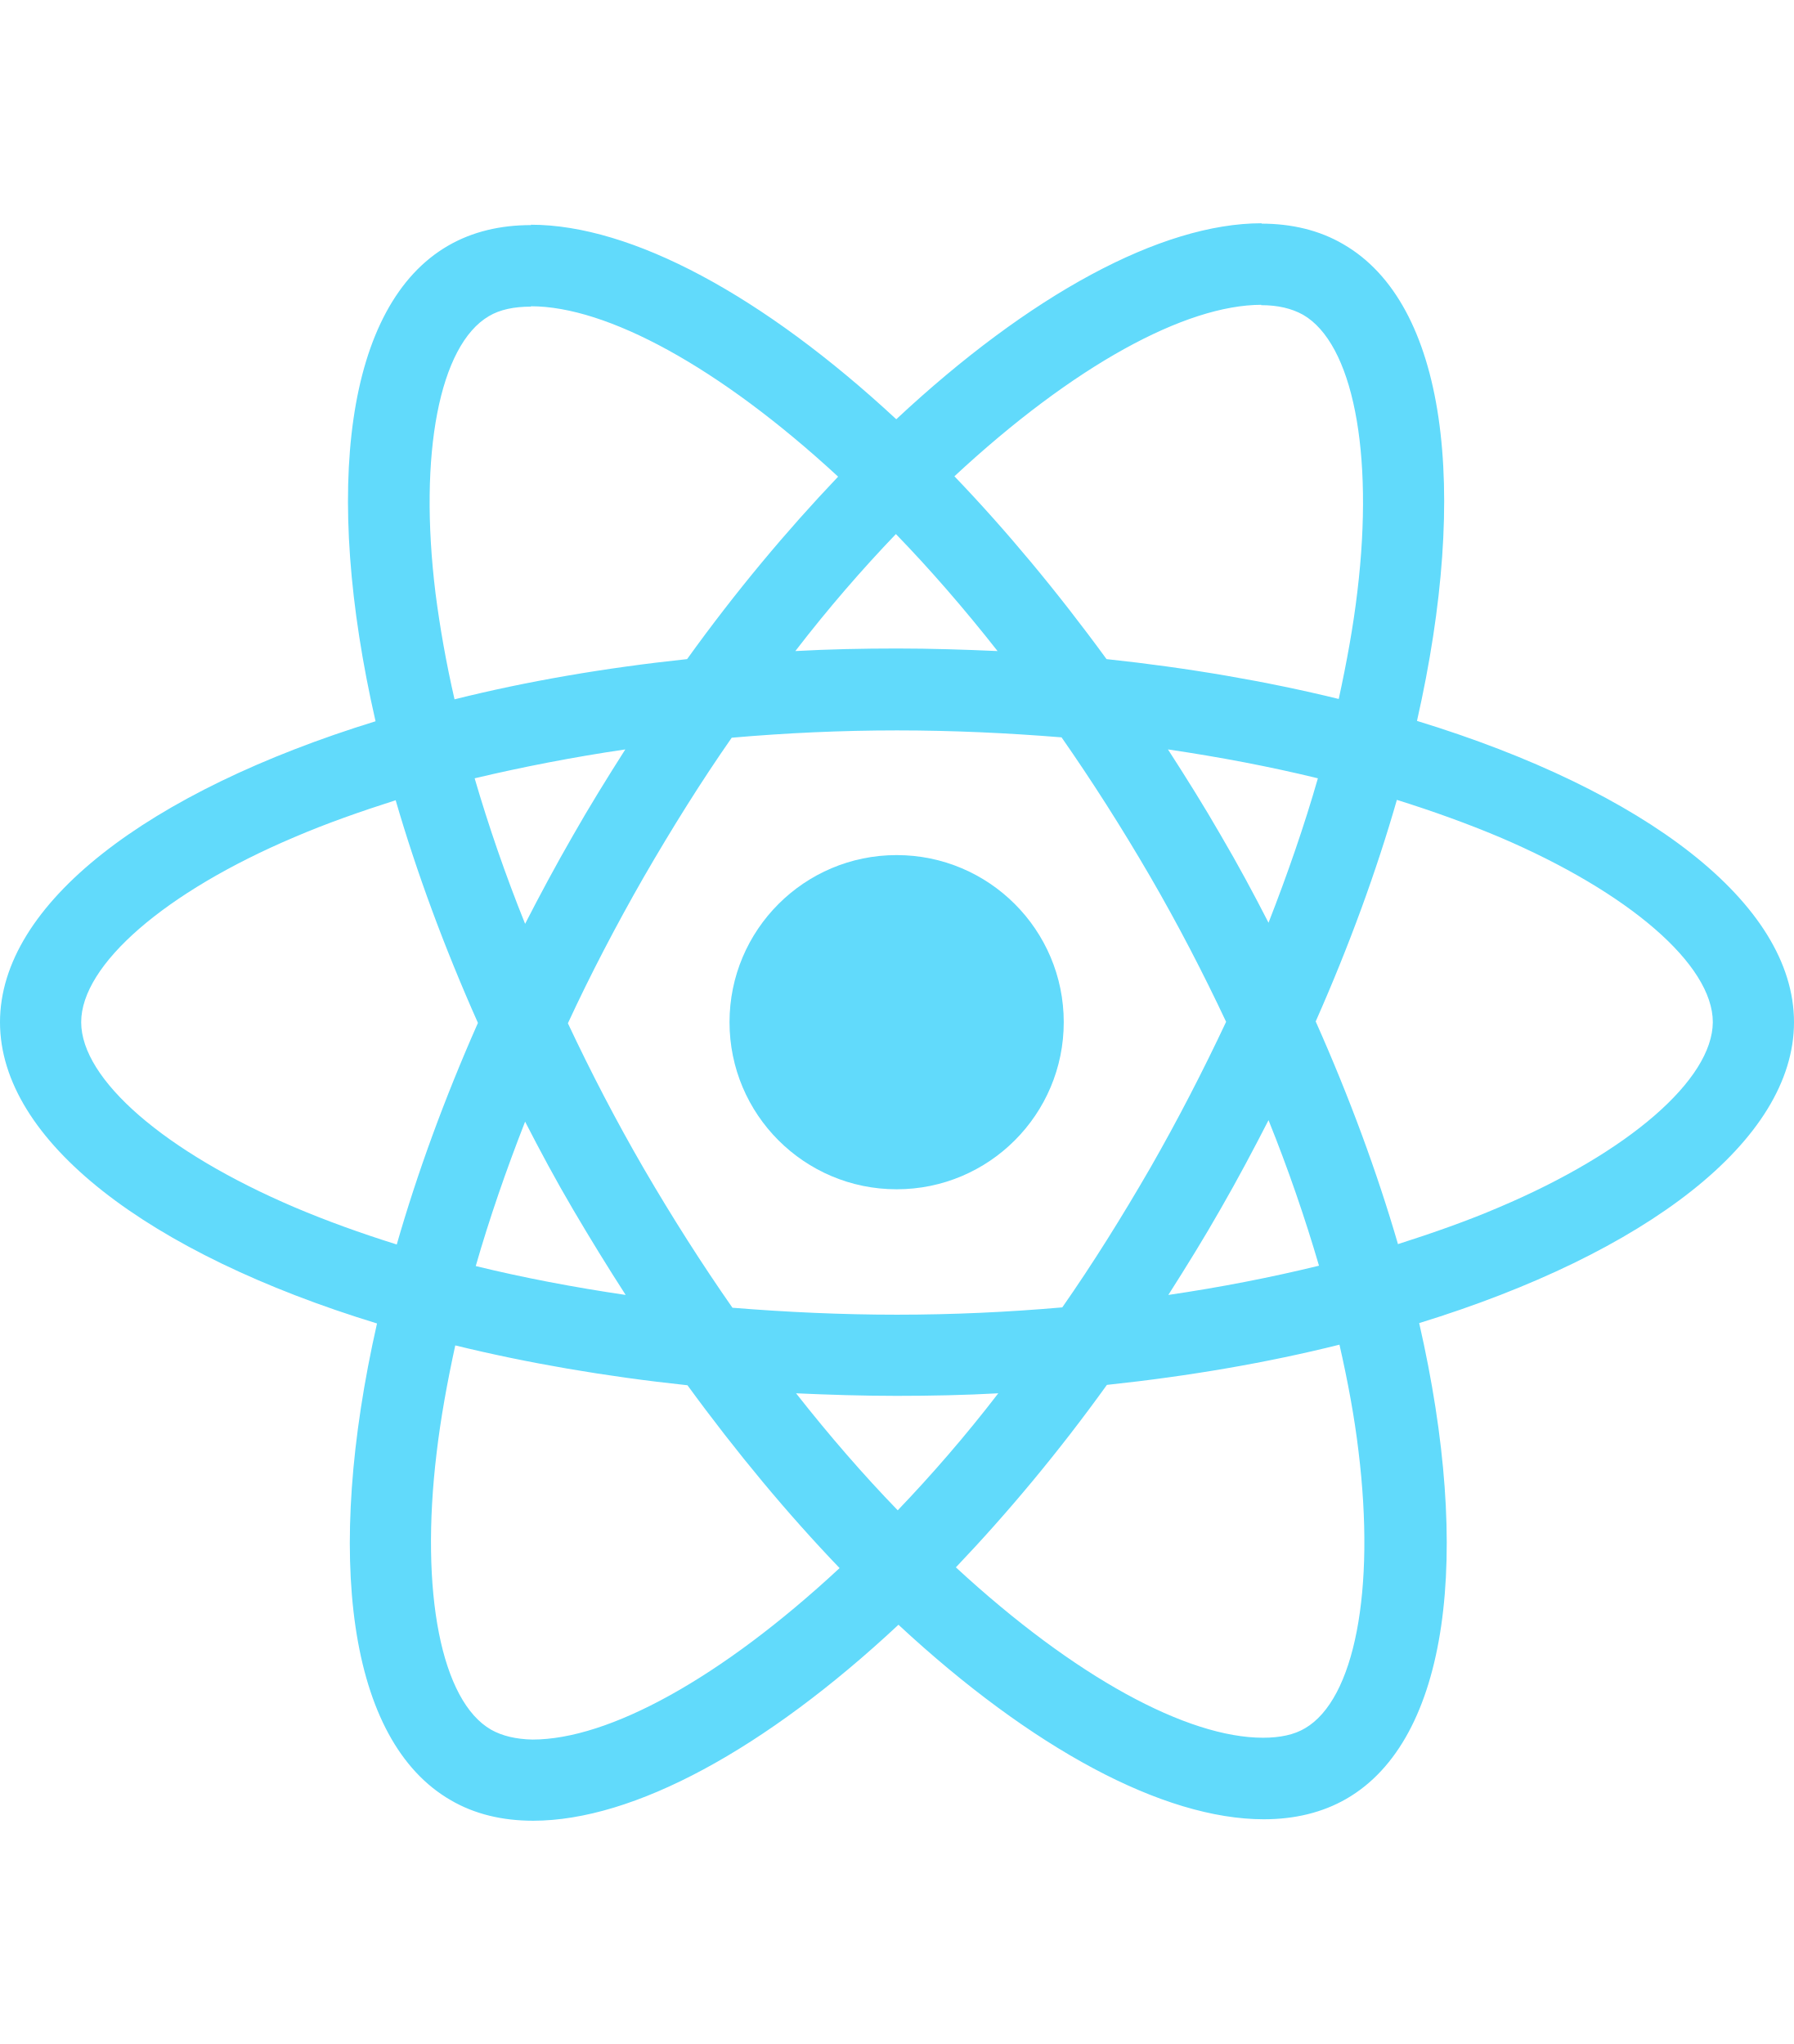
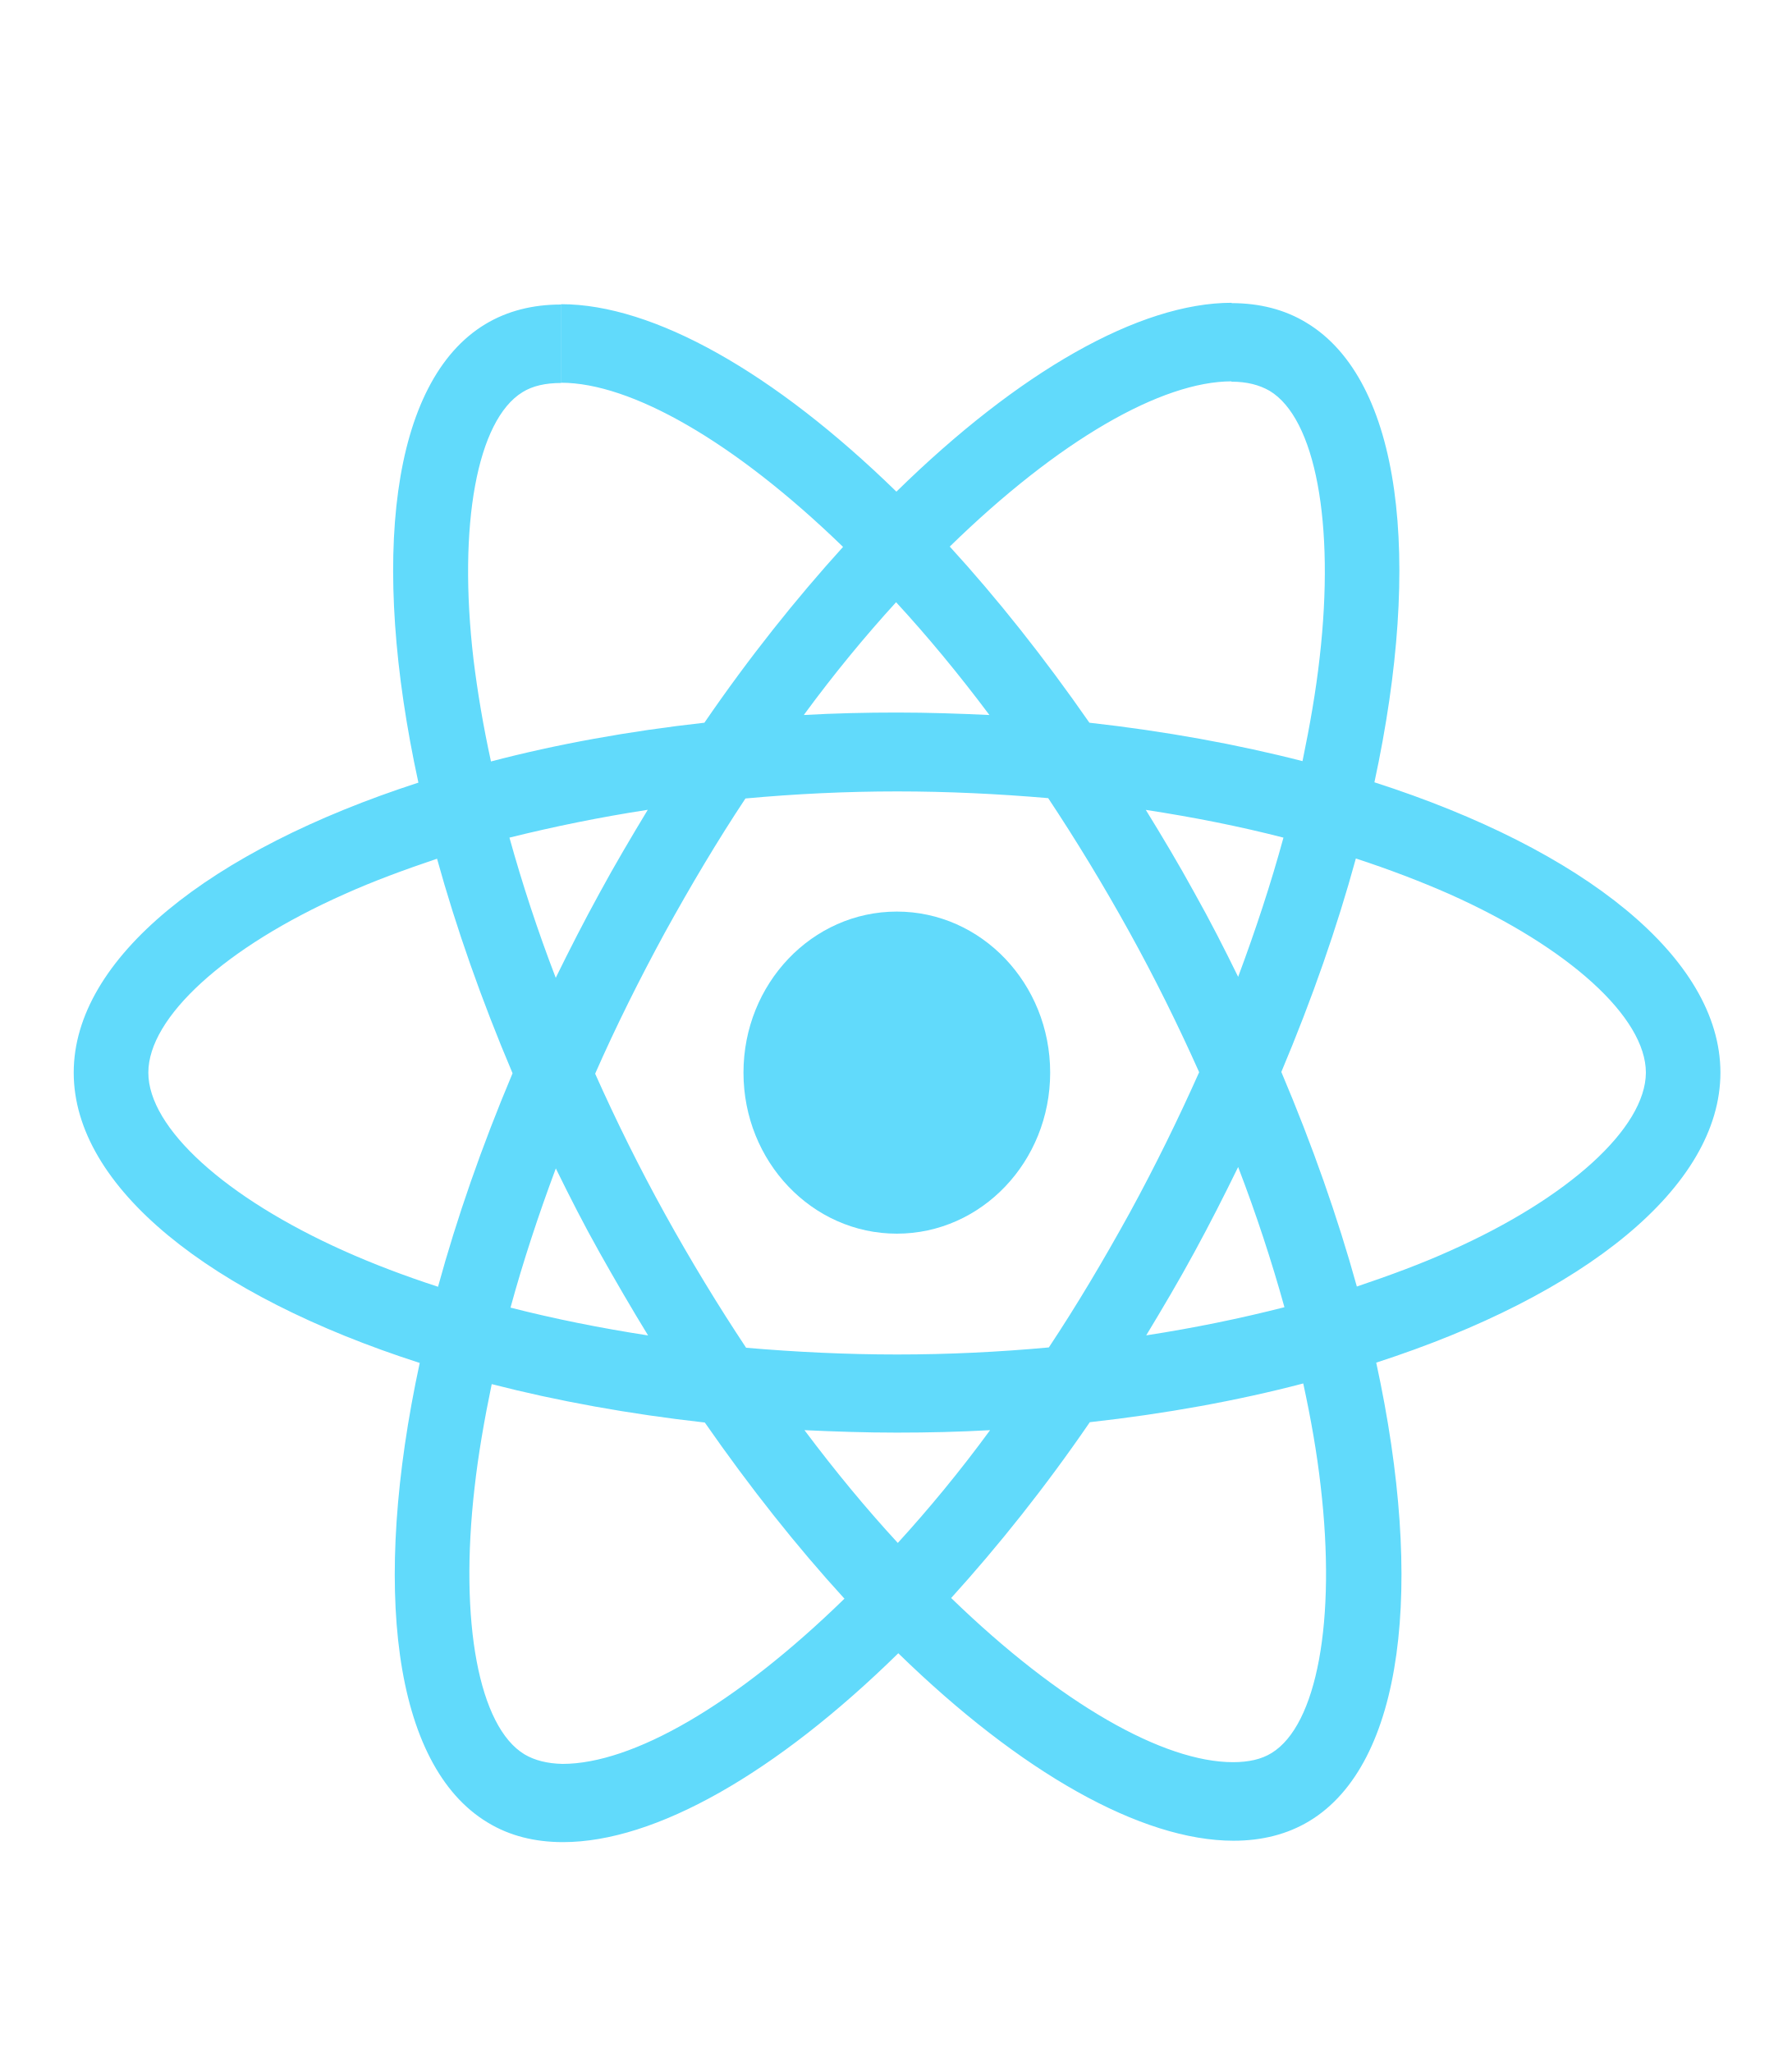
- <svg xmlns="http://www.w3.org/2000/svg" height="2500" viewBox="175.7 78 490.6 436.9" width="2194">
-   <g fill="#61dafb">
-     <path d="m666.3 296.5c0-32.5-40.7-63.3-103.1-82.4 14.4-63.6 8-114.2-20.2-130.4-6.5-3.8-14.1-5.6-22.4-5.6v22.3c4.6 0 8.3.9 11.4 2.6 13.6 7.8 19.5 37.5 14.9 75.7-1.1 9.4-2.9 19.3-5.1 29.4-19.6-4.8-41-8.5-63.5-10.9-13.5-18.5-27.5-35.3-41.6-50 32.6-30.3 63.2-46.9 84-46.9v-22.3c-27.5 0-63.5 19.6-99.9 53.6-36.4-33.8-72.4-53.2-99.9-53.2v22.3c20.7 0 51.4 16.5 84 46.6-14 14.7-28 31.4-41.3 49.9-22.6 2.4-44 6.1-63.6 11-2.3-10-4-19.7-5.2-29-4.7-38.2 1.1-67.9 14.6-75.8 3-1.8 6.9-2.6 11.5-2.6v-22.3c-8.4 0-16 1.8-22.6 5.6-28.1 16.2-34.4 66.7-19.9 130.1-62.2 19.2-102.7 49.9-102.7 82.3 0 32.5 40.7 63.3 103.1 82.4-14.4 63.6-8 114.2 20.2 130.4 6.5 3.8 14.1 5.6 22.5 5.6 27.5 0 63.5-19.6 99.9-53.6 36.4 33.8 72.4 53.2 99.9 53.2 8.4 0 16-1.8 22.6-5.6 28.1-16.2 34.4-66.7 19.9-130.1 62-19.1 102.5-49.9 102.5-82.3zm-130.2-66.7c-3.7 12.9-8.3 26.2-13.5 39.5-4.1-8-8.4-16-13.1-24-4.6-8-9.5-15.8-14.4-23.4 14.2 2.1 27.9 4.7 41 7.9zm-45.8 106.5c-7.8 13.5-15.8 26.3-24.1 38.2-14.9 1.3-30 2-45.2 2-15.1 0-30.2-.7-45-1.9-8.3-11.9-16.4-24.6-24.2-38-7.6-13.1-14.5-26.4-20.8-39.8 6.2-13.4 13.2-26.8 20.7-39.9 7.8-13.5 15.8-26.3 24.1-38.2 14.9-1.3 30-2 45.2-2 15.1 0 30.2.7 45 1.9 8.3 11.9 16.4 24.6 24.2 38 7.6 13.1 14.5 26.4 20.8 39.8-6.3 13.4-13.2 26.8-20.7 39.9zm32.3-13c5.4 13.4 10 26.8 13.8 39.8-13.1 3.2-26.9 5.9-41.2 8 4.9-7.7 9.8-15.6 14.4-23.7 4.6-8 8.9-16.1 13-24.1zm-101.4 106.7c-9.3-9.6-18.6-20.3-27.8-32 9 .4 18.2.7 27.5.7 9.4 0 18.7-.2 27.8-.7-9 11.7-18.3 22.4-27.5 32zm-74.4-58.9c-14.2-2.1-27.9-4.7-41-7.9 3.7-12.9 8.3-26.2 13.5-39.5 4.1 8 8.4 16 13.1 24s9.5 15.8 14.4 23.4zm73.9-208.1c9.3 9.6 18.6 20.3 27.8 32-9-.4-18.2-.7-27.5-.7-9.4 0-18.7.2-27.8.7 9-11.7 18.3-22.4 27.5-32zm-74 58.9c-4.9 7.7-9.8 15.6-14.4 23.7-4.6 8-8.9 16-13 24-5.4-13.4-10-26.8-13.8-39.8 13.1-3.1 26.9-5.8 41.2-7.9zm-90.5 125.2c-35.4-15.1-58.3-34.9-58.3-50.6s22.9-35.6 58.3-50.6c8.6-3.7 18-7 27.7-10.1 5.7 19.6 13.2 40 22.5 60.9-9.2 20.8-16.6 41.1-22.2 60.6-9.9-3.1-19.3-6.5-28-10.2zm53.8 142.9c-13.6-7.8-19.5-37.5-14.9-75.7 1.1-9.4 2.9-19.3 5.1-29.4 19.6 4.8 41 8.5 63.5 10.9 13.5 18.5 27.5 35.3 41.6 50-32.6 30.3-63.2 46.9-84 46.9-4.5-.1-8.3-1-11.3-2.7zm237.2-76.2c4.7 38.2-1.1 67.9-14.6 75.8-3 1.8-6.9 2.6-11.5 2.6-20.7 0-51.4-16.5-84-46.6 14-14.7 28-31.4 41.3-49.9 22.6-2.4 44-6.1 63.6-11 2.3 10.1 4.1 19.8 5.2 29.1zm38.5-66.7c-8.6 3.7-18 7-27.7 10.1-5.7-19.6-13.2-40-22.5-60.9 9.2-20.8 16.6-41.1 22.2-60.6 9.9 3.1 19.3 6.5 28.1 10.2 35.4 15.1 58.3 34.9 58.3 50.6-.1 15.7-23 35.6-58.4 50.6z" />
-     <circle cx="420.9" cy="296.5" r="45.7" />
+ <svg xmlns="http://www.w3.org/2000/svg" version="1.1" id="Layer_1" x="0px" y="0px" viewBox="0 0 2183 2500" style="enable-background:new 0 0 2183 2500;" xml:space="preserve">
+   <style type="text/css">
+ 	.st0{fill:#61DAFB;}
+ </style>
+   <g>
+     <path class="st0" d="M2095.8,1306.8c0-139.5-166.4-271.7-421.5-353.7c58.9-273,32.7-490.2-82.6-559.8c-26.6-16.3-57.6-24-91.6-24   V465c18.8,0,33.9,3.9,46.6,11.2c55.6,33.5,79.7,161,60.9,324.9c-4.5,40.4-11.9,82.8-20.9,126.2c-80.1-20.6-167.6-36.5-259.6-46.8   c-55.2-79.4-112.4-151.5-170.1-214.6c133.3-130.1,258.4-201.3,343.4-201.3v-95.7c-112.4,0-259.6,84.1-408.4,230.1   C943.2,453.8,796,370.6,683.6,370.6v95.7c84.6,0,210.2,70.8,343.4,200c-57.2,63.1-114.5,134.8-168.9,214.2   c-92.4,10.3-179.9,26.2-260,47.2c-9.4-42.9-16.4-84.6-21.3-124.5c-19.2-164,4.5-291.5,59.7-325.4c12.3-7.7,28.2-11.2,47-11.2V371   c-34.3,0-65.4,7.7-92.4,24c-114.9,69.5-140.6,286.3-81.4,558.5c-254.3,82.4-419.9,214.2-419.9,353.3   c0,139.5,166.4,271.7,421.5,353.7c-58.9,273-32.7,490.2,82.6,559.8c26.6,16.3,57.6,24,92,24c112.4,0,259.6-84.1,408.4-230.1   c148.8,145.1,296,228.4,408.4,228.4c34.3,0,65.4-7.7,92.4-24c114.9-69.5,140.6-286.3,81.4-558.5   C1930.2,1578.1,2095.8,1445.9,2095.8,1306.8L2095.8,1306.8z M1563.5,1020.5c-15.1,55.4-33.9,112.5-55.2,169.6   c-16.8-34.3-34.3-68.7-53.6-103c-18.8-34.3-38.8-67.8-58.9-100.4C1453.9,995.6,1509.9,1006.7,1563.5,1020.5L1563.5,1020.5z    M1376.2,1477.6c-31.9,57.9-64.6,112.9-98.5,164c-60.9,5.6-122.7,8.6-184.8,8.6c-61.7,0-123.5-3-184-8.2   c-33.9-51.1-67.1-105.6-98.9-163.1c-31.1-56.2-59.3-113.3-85-170.8c25.3-57.5,54-115,84.6-171.3c31.9-57.9,64.6-112.9,98.5-164   c60.9-5.6,122.7-8.6,184.8-8.6c61.7,0,123.5,3,184,8.2c33.9,51.1,67.1,105.6,98.9,163.1c31.1,56.2,59.3,113.3,85,170.8   C1435.1,1363.9,1406.9,1421.4,1376.2,1477.6L1376.2,1477.6z M1508.3,1421.8c22.1,57.5,40.9,115,56.4,170.8   c-53.6,13.7-110,25.3-168.4,34.3c20-33.1,40.1-67,58.9-101.7C1473.9,1490.9,1491.5,1456.2,1508.3,1421.8L1508.3,1421.8z    M1093.7,1879.8c-38-41.2-76-87.1-113.7-137.4c36.8,1.7,74.4,3,112.4,3c38.4,0,76.5-0.9,113.7-3   C1169.3,1792.7,1131.3,1838.6,1093.7,1879.8z M789.5,1627c-58.1-9-114.1-20.2-167.6-33.9c15.1-55.4,33.9-112.5,55.2-169.6   c16.8,34.3,34.3,68.7,53.6,103S769.5,1594.4,789.5,1627z M1091.6,733.7c38,41.2,76,87.1,113.7,137.4c-36.8-1.7-74.4-3-112.4-3   c-38.4,0-76.5,0.9-113.7,3C1016,820.9,1054,774.9,1091.6,733.7z M789.1,986.6c-20,33.1-40.1,67-58.9,101.7   c-18.8,34.3-36.4,68.7-53.2,103c-22.1-57.5-40.9-115-56.4-170.8C674.2,1007.2,730.6,995.6,789.1,986.6L789.1,986.6z M419.1,1524   c-144.7-64.8-238.4-149.8-238.4-217.2s93.6-152.8,238.4-217.2c35.2-15.9,73.6-30,113.3-43.4c23.3,84.1,54,171.7,92,261.4   c-37.6,89.3-67.9,176.4-90.8,260.1C493.1,1554.5,454.6,1539.9,419.1,1524L419.1,1524z M639,2137.4c-55.6-33.5-79.7-161-60.9-324.9   c4.5-40.4,11.9-82.8,20.9-126.2c80.1,20.6,167.6,36.5,259.6,46.8c55.2,79.4,112.4,151.5,170.1,214.6   C895.4,2077.7,770.3,2149,685.2,2149C666.8,2148.6,651.3,2144.7,639,2137.4L639,2137.4z M1608.8,1810.3   c19.2,164-4.5,291.5-59.7,325.4c-12.3,7.7-28.2,11.2-47,11.2c-84.6,0-210.2-70.8-343.4-200c57.2-63.1,114.5-134.8,168.9-214.2   c92.4-10.3,179.9-26.2,260-47.2C1597,1728.7,1604.3,1770.4,1608.8,1810.3z M1766.2,1524c-35.2,15.9-73.6,30-113.3,43.4   c-23.3-84.1-54-171.7-92-261.4c37.6-89.3,67.9-176.4,90.8-260.1c40.5,13.3,78.9,27.9,114.9,43.8   c144.7,64.8,238.4,149.8,238.4,217.2C2004.6,1374.2,1911,1459.6,1766.2,1524L1766.2,1524z" />
+     <ellipse class="st0" cx="1092.5" cy="1306.8" rx="186.8" ry="196.2" />
  </g>
</svg>
